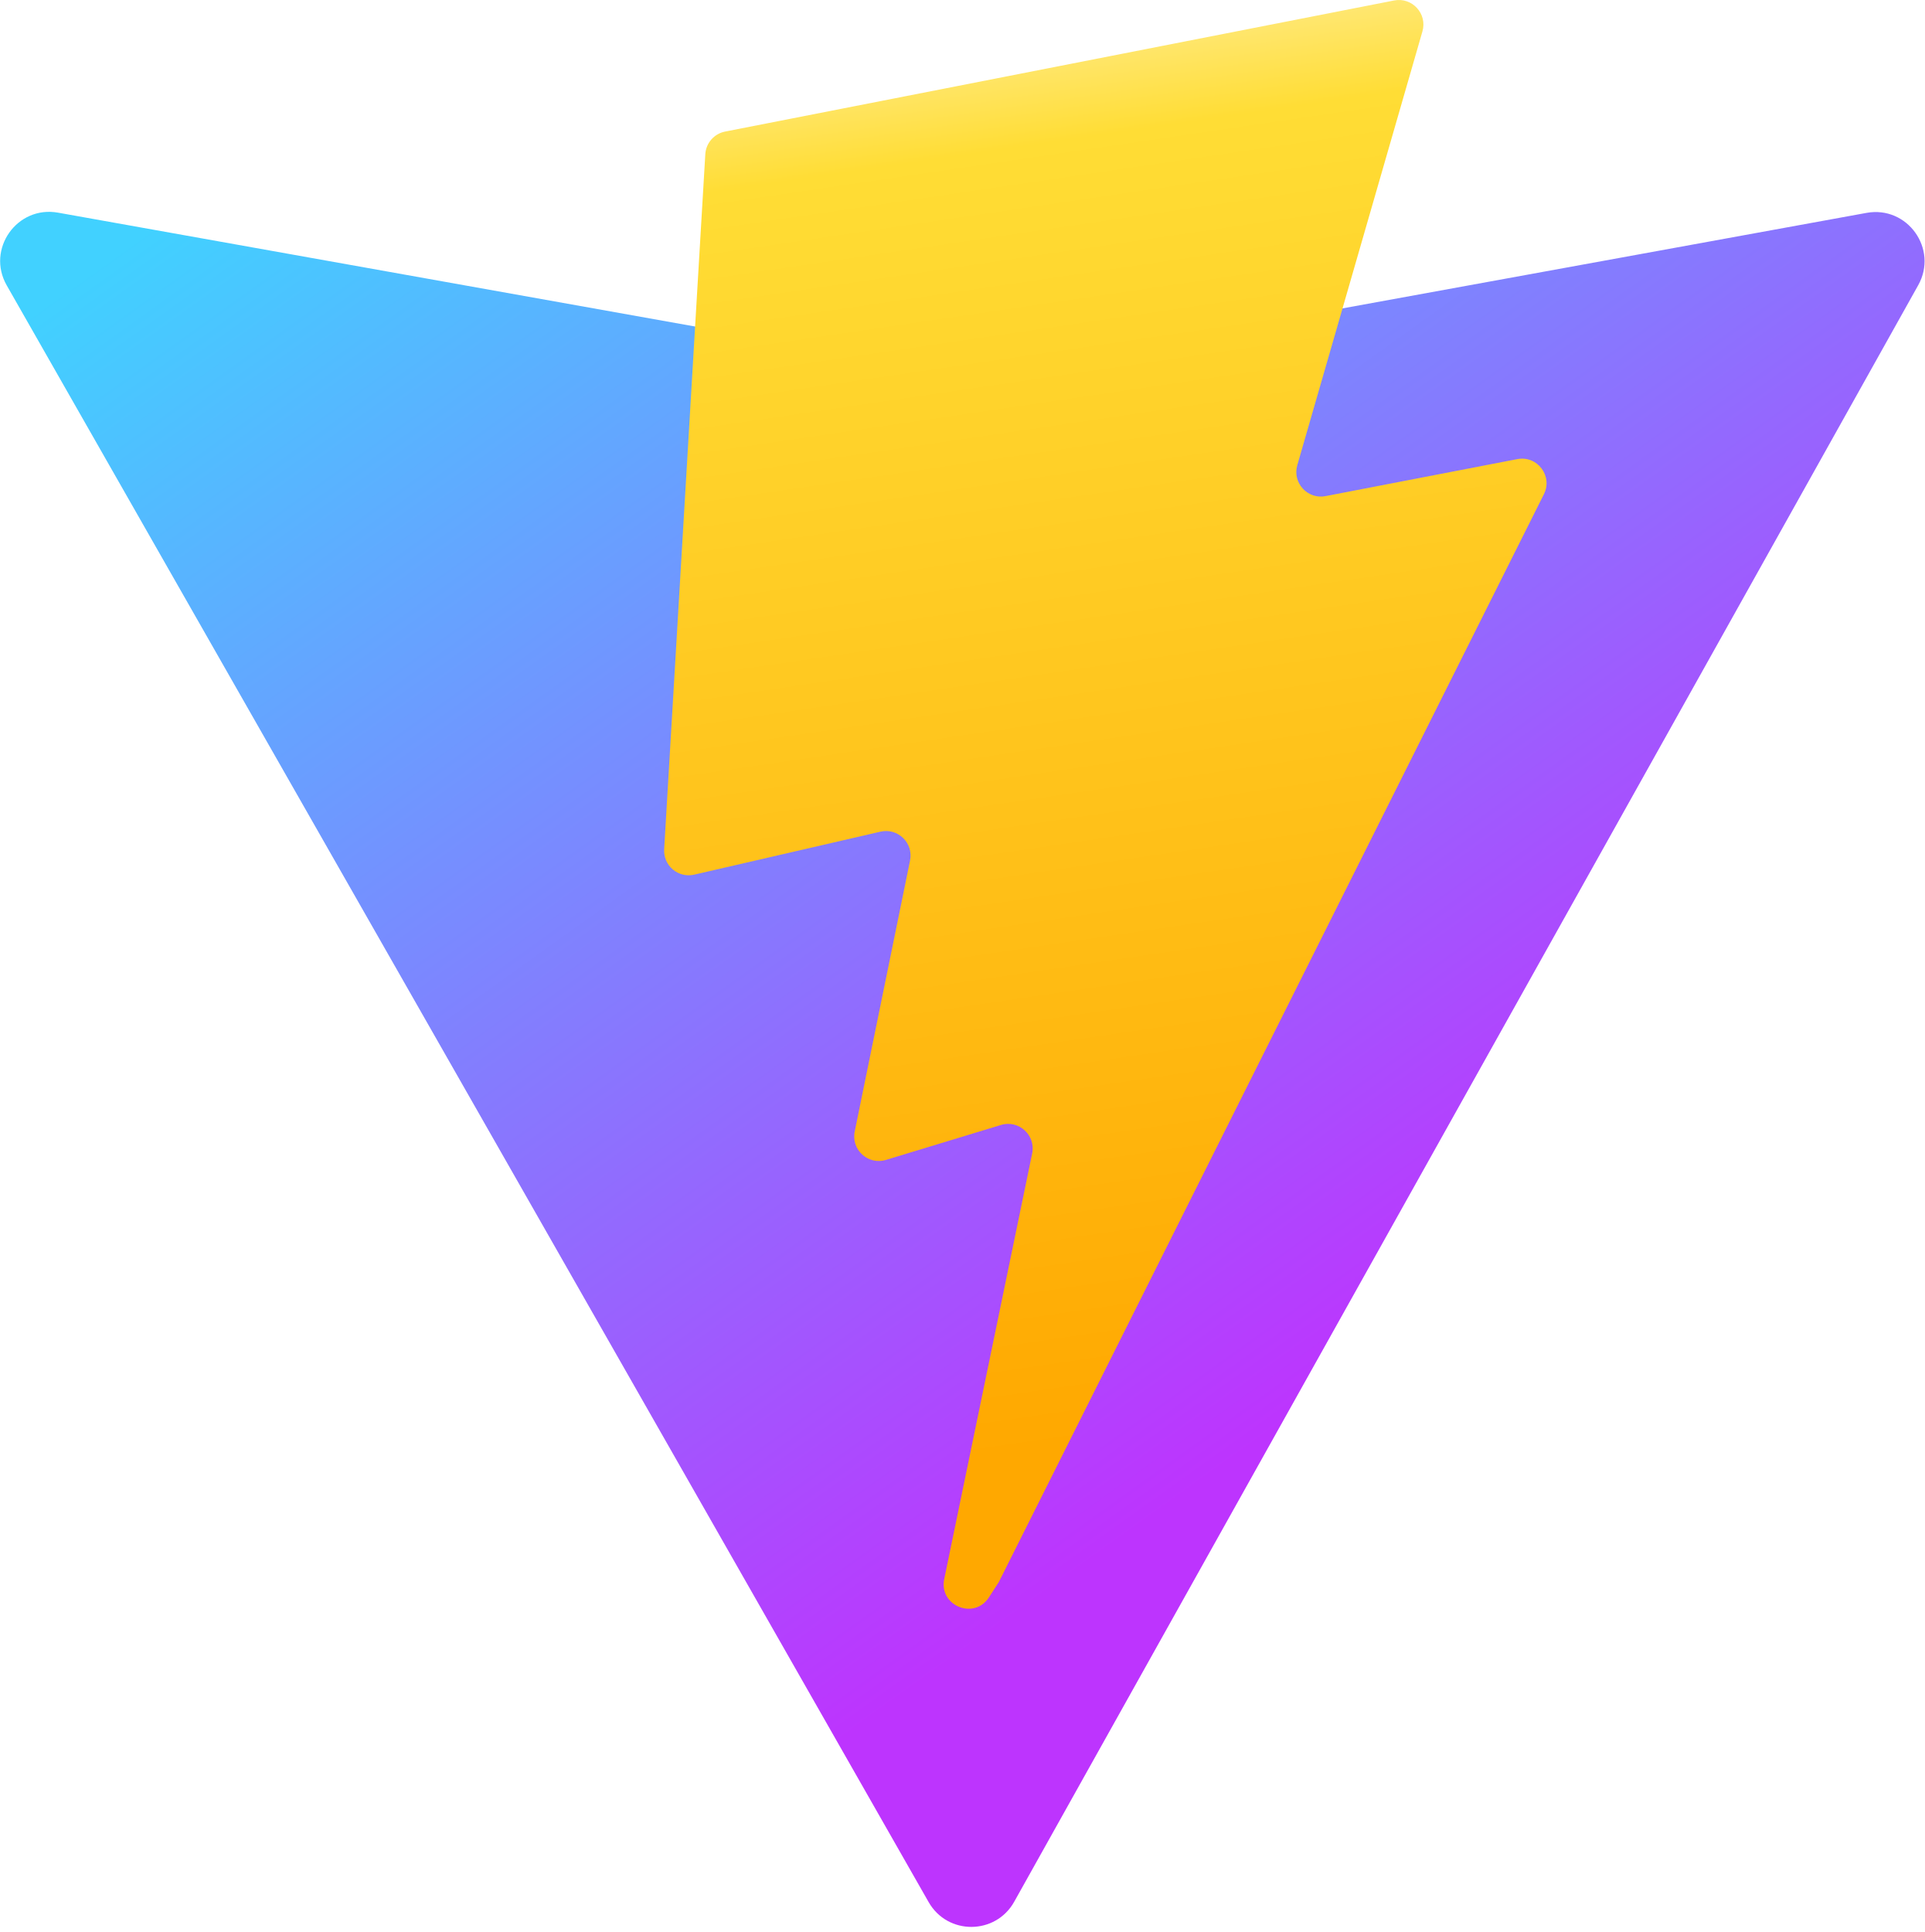
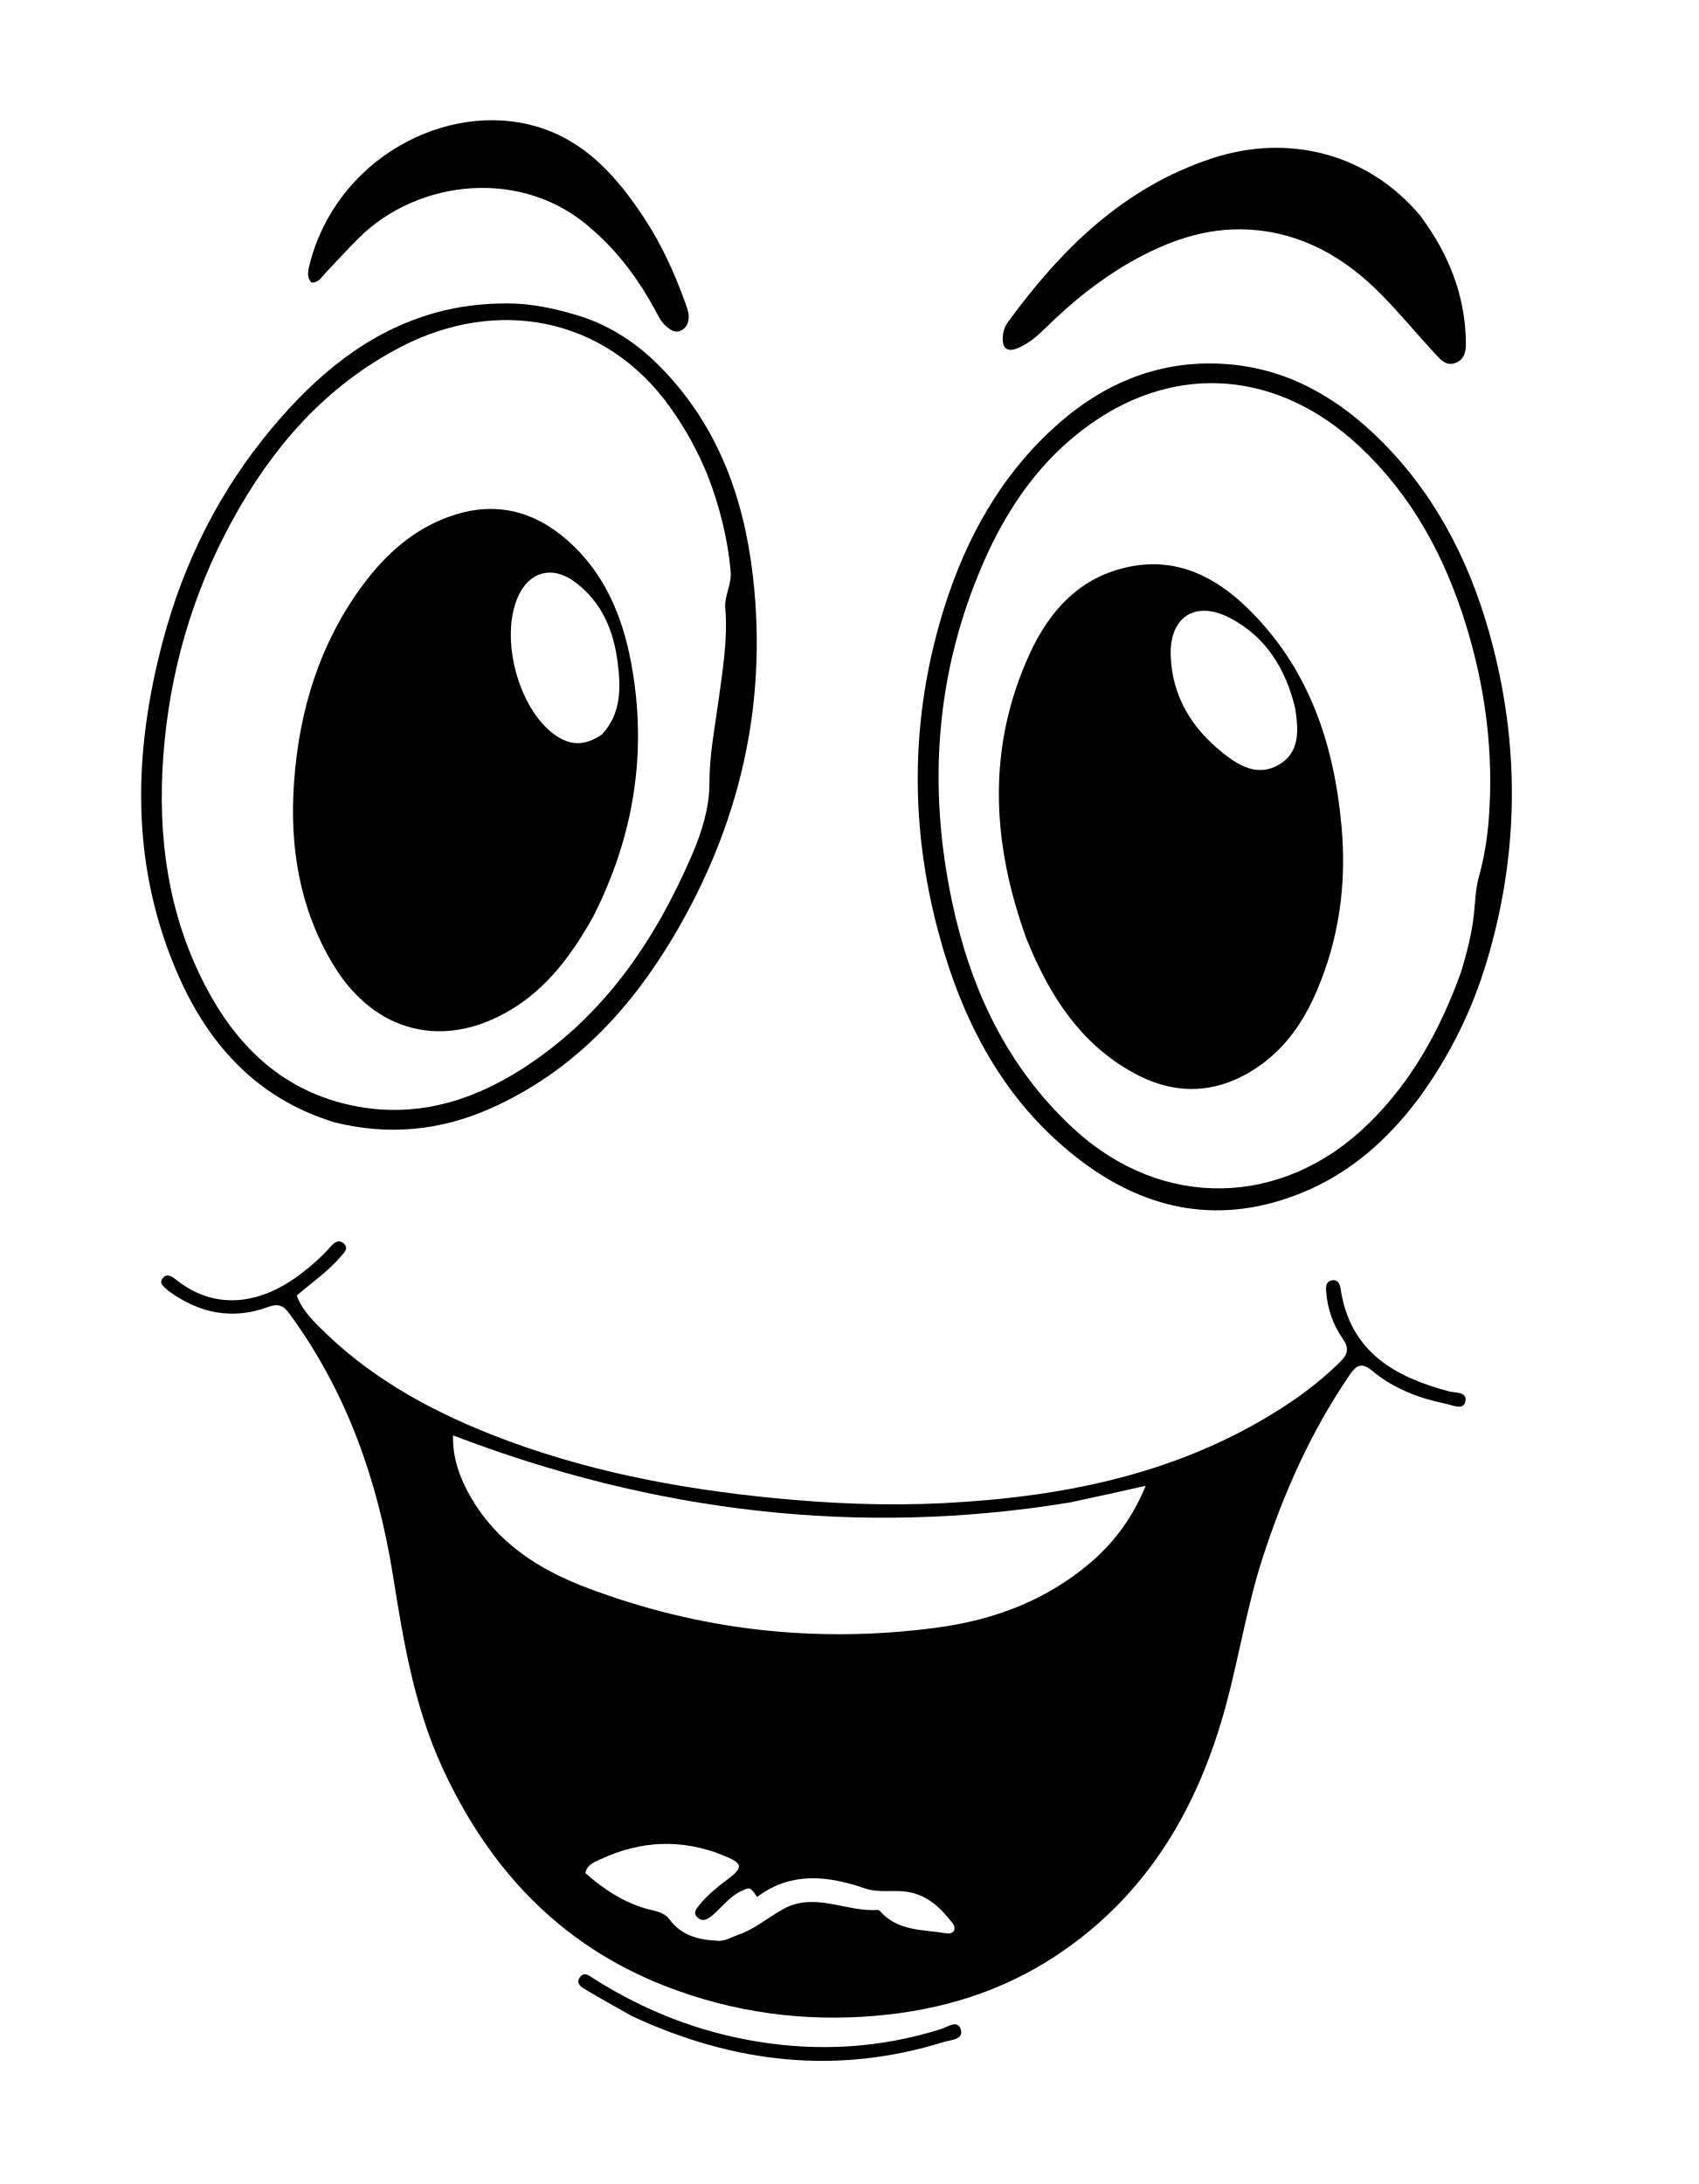
- <svg xmlns="http://www.w3.org/2000/svg" aria-hidden="true" role="img" class="iconify iconify--logos" width="31.88" height="32" preserveAspectRatio="xMidYMid meet" viewBox="0 0 256 257">
-   <defs>
-     <linearGradient id="IconifyId1813088fe1fbc01fb466" x1="-.828%" x2="57.636%" y1="7.652%" y2="78.411%">
-       <stop offset="0%" stop-color="#41D1FF" />
-       <stop offset="100%" stop-color="#BD34FE" />
-     </linearGradient>
-     <linearGradient id="IconifyId1813088fe1fbc01fb467" x1="43.376%" x2="50.316%" y1="2.242%" y2="89.03%">
-       <stop offset="0%" stop-color="#FFEA83" />
-       <stop offset="8.333%" stop-color="#FFDD35" />
-       <stop offset="100%" stop-color="#FFA800" />
-     </linearGradient>
-   </defs>
-   <path fill="url(#IconifyId1813088fe1fbc01fb466)" d="M255.153 37.938L134.897 252.976c-2.483 4.44-8.862 4.466-11.382.048L.875 37.958c-2.746-4.814 1.371-10.646 6.827-9.67l120.385 21.517a6.537 6.537 0 0 0 2.322-.004l117.867-21.483c5.438-.991 9.574 4.796 6.877 9.62Z" />
-   <path fill="url(#IconifyId1813088fe1fbc01fb467)" d="M185.432.063L96.44 17.501a3.268 3.268 0 0 0-2.634 3.014l-5.474 92.456a3.268 3.268 0 0 0 3.997 3.378l24.777-5.718c2.318-.535 4.413 1.507 3.936 3.838l-7.361 36.047c-.495 2.426 1.782 4.5 4.151 3.78l15.304-4.649c2.372-.72 4.652 1.36 4.15 3.788l-11.698 56.621c-.732 3.542 3.979 5.473 5.943 2.437l1.313-2.028l72.516-144.72c1.215-2.423-.88-5.186-3.54-4.672l-25.505 4.922c-2.396.462-4.435-1.77-3.759-4.114l16.646-57.705c.677-2.35-1.37-4.583-3.769-4.113Z" />
+ <svg xmlns="http://www.w3.org/2000/svg" version="1.1" id="Layer_1" x="0px" y="0px" width="100%" viewBox="0 0 560 720" enable-background="new 0 0 560 720" xml:space="preserve">
+   <path fill="#000000" opacity="1" stroke="none" d=" M55.493,425.539   C54.079,424.182 52.119,423.092 53.754,421.274   C55.209,419.658 56.83,420.91 58.151,421.957   C71.773,432.742 86.958,429.419 99.44,419.763   C102.864,417.114 106.141,414.278 108.992,410.979   C110.12,409.673 111.622,408.474 113.281,409.91   C115.149,411.528 113.486,412.911 112.457,414.126   C108.246,419.098 102.858,422.787 97.818,427.112   C99.369,431.261 102.163,434.314 105.07,437.25   C121.2,453.543 140.738,464.497 161.815,472.842   C191.91,484.758 223.344,490.78 255.472,493.904   C273.926,495.699 292.41,496.481 310.86,495.55   C351.599,493.495 390.792,485.548 425.454,462.292   C431.28,458.383 436.713,454.006 441.736,449.093   C444.197,446.685 445.02,444.663 442.739,441.4   C439.47,436.722 437.604,431.315 437.213,425.535   C437.112,424.031 437.287,422.322 439.23,422.059   C441.222,421.79 441.788,423.448 442.008,424.925   C445.057,445.454 459.564,453.848 477.536,458.645   C479.754,459.237 483.78,458.745 483.153,461.942   C482.538,465.075 478.95,463.247 476.756,462.797   C467.84,460.972 459.418,457.767 452.378,451.881   C448.857,448.938 447.103,450.156 444.947,453.314   C432.253,471.911 423.211,492.205 416.295,513.56   C411.155,529.43 408.574,545.914 404.25,561.968   C395.13,595.831 378.369,624.651 348.517,644.514   C330.522,656.488 310.558,662.619 289.065,664.521   C264.886,666.66 241.463,663.429 219.008,654.622   C184.479,641.078 161.066,615.925 145.765,582.572   C136.55,562.485 133.014,541.068 129.579,519.499   C124.595,488.206 114.37,458.856 95.367,433.009   C93.302,430.2 91.563,429.719 88.342,430.895   C76.621,435.174 65.755,433.04 55.493,425.539  M352.697,495.327   C283.061,506.711 215.543,498.524 149.356,473.198   C149.199,480.756 151.613,487.322 155.205,493.555   C163.814,508.493 177.504,517.337 192.964,523.233   C230.346,537.491 269.073,541.869 308.743,536.605   C327.723,534.087 345.235,527.55 359.933,514.799   C367.647,508.108 373.526,500.054 377.738,489.826   C369.064,491.769 361.311,493.506 352.697,495.327  M237.189,639.846   C239.425,639.789 241.272,638.57 243.3,637.879   C248.892,635.973 253.284,632.073 258.338,629.305   C268.708,623.623 279.068,630.43 289.463,629.648   C289.722,629.628 290.063,629.947 290.277,630.187   C296.12,636.728 304.375,636.091 311.946,637.348   C314.537,637.778 315.505,635.852 314.005,633.939   C310.114,628.975 305.857,624.665 298.922,623.651   C294.345,622.982 289.799,624.123 285.179,622.541   C273.01,618.374 260.789,616.921 249.647,625.365   C247.291,622.044 247.311,622.087 244.428,623.418   C240.372,625.292 237.872,628.996 234.532,631.71   C233.123,632.854 231.607,633.593 230.066,632.224   C228.294,630.648 229.591,629.206 230.652,627.92   C233.209,624.821 236.261,622.268 239.484,619.88   C245.204,615.641 245.166,614.354 238.36,611.618   C224.866,606.194 211.365,606.737 198.192,612.848   C196.108,613.814 193.45,614.714 193.023,617.51   C198.863,622.733 205.148,626.829 212.565,629.1   C215.375,629.961 218.758,630.12 220.646,632.676   C224.615,638.047 230.15,639.596 237.189,639.846  z" />
+   <path fill="#000000" opacity="1" stroke="none" d=" M110.267,370.002   C83.777,361.85 67.774,343.211 57.689,318.993   C42.913,283.506 44.071,247.221 53.838,210.77   C60.745,184.994 72.522,161.587 89.651,141.143   C104.177,123.806 121.146,109.371 143.499,103.108   C151.169,100.959 159.084,100.022 167.33,100.024   C175.377,100.026 182.942,101.761 190.167,103.898   C199.926,106.784 208.805,112.245 216.312,119.573   C236.122,138.911 245.143,163.196 248.234,189.971   C253.142,232.493 243.779,272.17 222.064,308.748   C207.533,333.225 188.483,353.486 161.873,365.355   C145.375,372.714 128.282,374.459 110.267,370.002  M233.454,157.084   C230.198,149.02 226.071,141.429 221.013,134.354   C199.344,104.041 163.603,98.091 132.286,114.3   C107.245,127.261 89.692,147.538 76.45,171.837   C63.294,195.976 55.85,221.878 53.838,249.336   C51.89,275.923 55.375,301.564 67.883,325.373   C77.96,344.553 92.533,358.911 114.355,364.061   C135.238,368.989 154.372,363.707 171.978,352.49   C198.82,335.389 215.866,310.379 228.236,281.638   C231.499,274.056 233.916,266.001 233.901,258.174   C233.883,248.756 235.731,239.611 236.953,230.565   C238.312,220.494 239.968,210.675 239.118,200.475   C238.779,196.411 241.3,192.645 240.896,188.296   C239.917,177.767 237.473,167.653 233.454,157.084  z" />
+   <path fill="#000000" opacity="1" stroke="none" d=" M467.924,361.872   C457.548,375.753 445.167,386.711 429.34,393.182   C403.079,403.918 378.616,399.497 356.439,382.717   C330.856,363.359 316.957,336.366 309.042,306.007   C300.343,272.639 300.296,239.163 309.66,205.893   C316.491,181.623 327.654,159.632 346.241,142.132   C362.31,127.003 381.322,118.529 403.742,119.984   C424.738,121.347 441.741,131.479 456.179,146.146   C474.783,165.045 485.855,188.089 492.338,213.547   C501.174,248.24 500.457,282.763 490.167,317.021   C485.345,333.077 478.026,347.99 467.924,361.872  M481.759,320.291   C483.569,314.246 485.17,308.219 485.901,301.862   C486.387,297.639 486.434,293.212 487.559,289.175   C489.314,282.881 490.351,276.514 490.847,270.092   C492.533,248.273 489.769,226.86 483.337,206.028   C476.41,183.593 465.56,163.334 448.126,147.073   C421.621,122.351 388.324,119.467 359.602,139.744   C343.206,151.32 332.161,167.308 324.246,185.432   C308.47,221.555 305.789,259.068 313.919,297.384   C319.991,326.004 331.97,351.681 353.803,371.942   C382.987,399.024 422.841,398.245 451.224,370.425   C465.497,356.437 474.813,339.577 481.759,320.291  z" />
+   <path fill="#000000" opacity="1" stroke="none" d=" M468.118,70.928   C477.471,83.385 482.938,96.902 483.297,112.265   C483.364,115.142 483.247,118.198 480.12,119.554   C476.798,120.995 474.795,118.386 472.928,116.372   C467.04,110.022 461.532,103.306 455.464,97.138   C443.414,84.886 429.149,76.634 411.63,75.676   C397.569,74.908 384.759,79.544 372.696,86.415   C362.349,92.31 353.206,99.782 344.739,108.102   C341.982,110.811 339.083,113.341 335.489,114.8   C332.074,116.186 330.443,114.845 330.6,111.173   C330.682,109.27 331.312,107.56 332.405,106.061   C349.899,82.089 370.427,61.867 399.436,52.258   C425.045,43.774 451.084,50.801 468.118,70.928  z" />
+   <path fill="#000000" opacity="1" stroke="none" d=" M195.294,75.705   C172.782,55.209 138.076,58.855 118.327,78.441   C114.546,82.191 110.976,86.153 107.299,90.008   C105.977,91.394 104.989,93.336 102.632,93.124   C101.126,91.385 101.521,89.463 101.932,87.778   C110.64,52.004 147.574,33.057 176.907,41.707   C193.058,46.47 203.451,58.353 212.322,71.784   C218.128,80.577 222.454,90.141 226.016,100.046   C226.464,101.294 226.945,102.589 227.046,103.891   C227.207,105.981 226.573,107.966 224.57,108.951   C222.658,109.891 221.068,108.82 219.62,107.56   C217.935,106.093 217.038,104.113 216.003,102.215   C210.62,92.343 204.115,83.343 195.294,75.705  z" />
+   <path fill="#000000" opacity="1" stroke="none" d=" M208.446,664.695   C203.195,661.732 198.234,659.011 193.388,656.1   C191.936,655.228 189.666,654.071 191.167,651.897   C192.645,649.756 194.448,651.468 195.935,652.41   C212.451,662.863 230.28,669.851 249.602,673.03   C270.16,676.412 290.36,675.177 310.267,668.914   C312.367,668.253 315.774,665.734 316.755,669.014   C317.799,672.505 313.496,672.452 311.222,673.161   C275.977,684.157 241.909,680.214 208.446,664.695  z" />
+   <path fill="#000000" opacity="1" stroke="none" d=" M195.471,302.378   C188.519,314.754 180.424,325.713 168.338,332.946   C146.197,346.196 123.455,340.399 109.984,318.213   C98.65,299.548 95.41,278.959 96.964,257.648   C98.687,234.003 105.434,211.849 119.846,192.561   C127.364,182.502 136.487,174.366 148.578,170.155   C162.991,165.135 175.857,168.238 187.116,178.152   C199.317,188.895 205.236,203.154 208.112,218.663   C213.517,247.813 209.079,275.64 195.471,302.378  M198.489,242.096   C204.832,235.262 204.701,226.885 203.66,218.536   C202.321,207.8 198.336,198.191 189.205,191.628   C181.867,186.353 174.442,188.539 170.791,196.705   C164.723,210.273 170.827,233.45 182.754,242.13   C187.911,245.883 192.775,246.039 198.489,242.096  z" />
+   <path fill="#000000" opacity="1" stroke="none" d=" M338.414,309.458   C326.961,277.855 325.322,246.623 339.374,215.784   C345.988,201.267 356.129,189.99 372.704,186.768   C388.26,183.744 400.898,190.289 411.516,200.688   C431.549,220.309 439.861,245.209 442.313,272.518   C444.013,291.45 441.5,309.752 433.911,327.201   C429.742,336.789 423.921,345.328 415.183,351.416   C401.894,360.672 387.944,361.491 373.756,353.712   C356.003,343.979 345.892,327.977 338.414,309.458  M427.015,233.494   C423.935,220.664 417.582,210.095 405.607,203.774   C394.224,197.767 385.517,203.302 385.985,216.192   C386.469,229.522 392.848,239.949 403.012,248.086   C408.428,252.421 414.641,256.218 421.684,252.076   C428.501,248.068 428.203,241.13 427.015,233.494  z" />
</svg>
